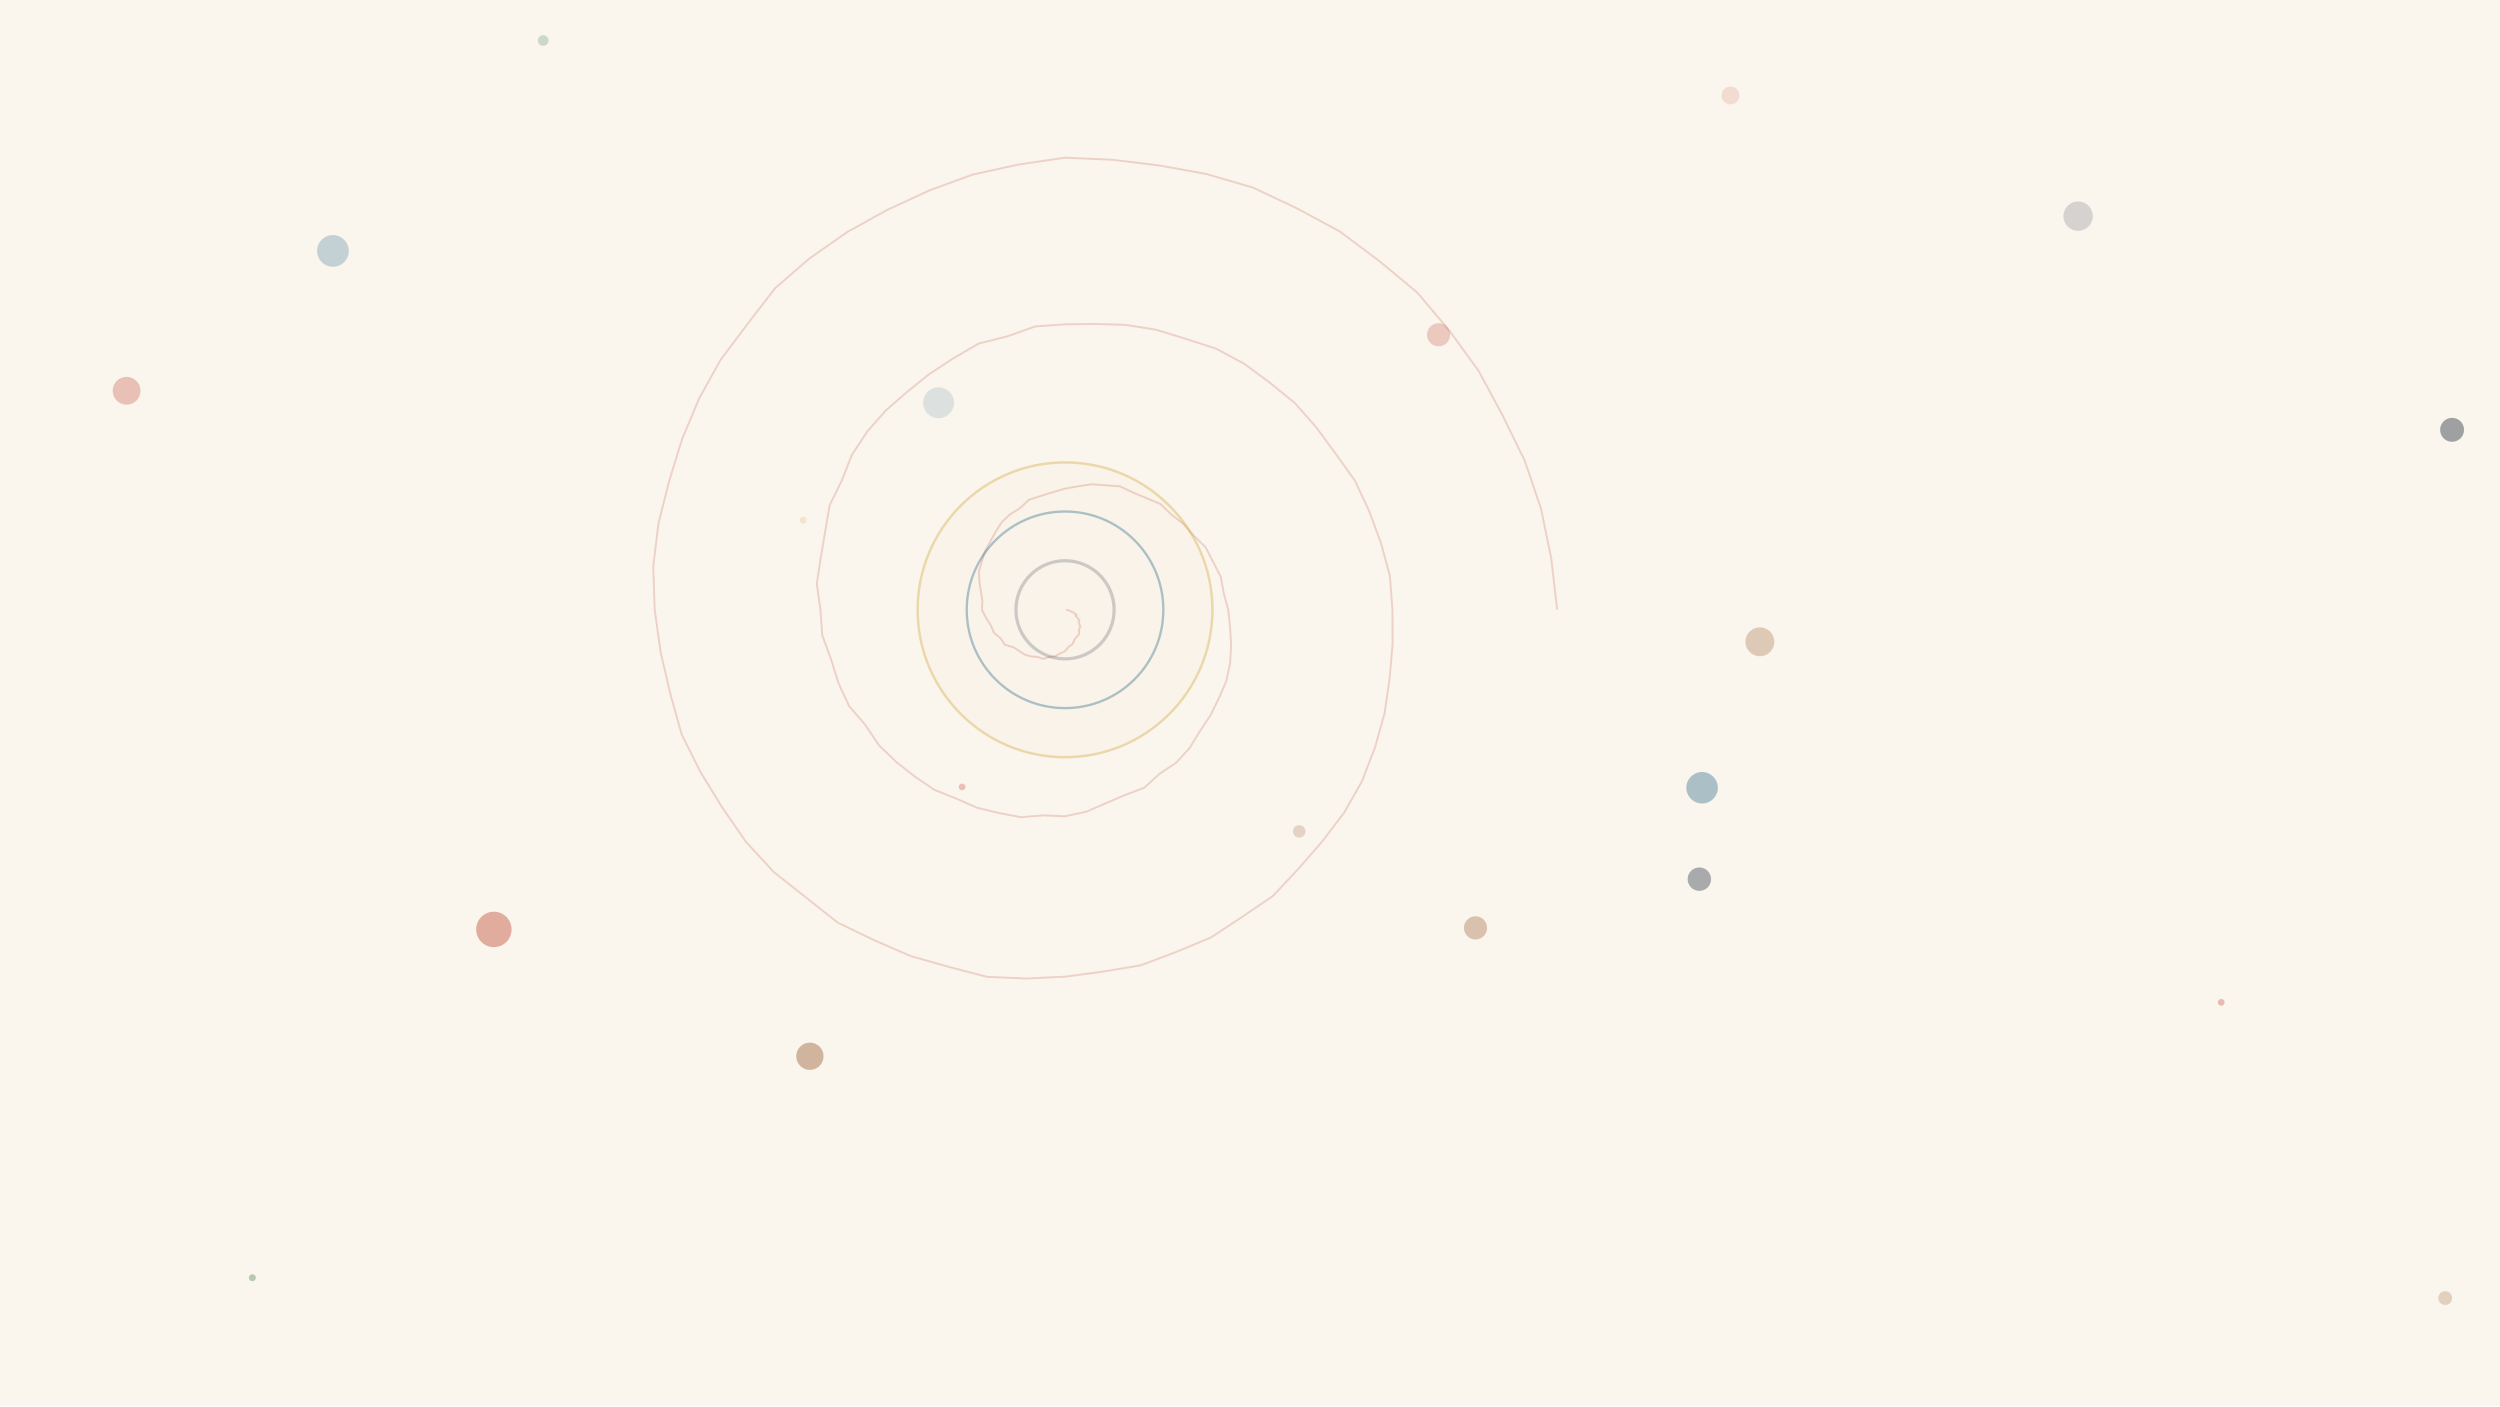
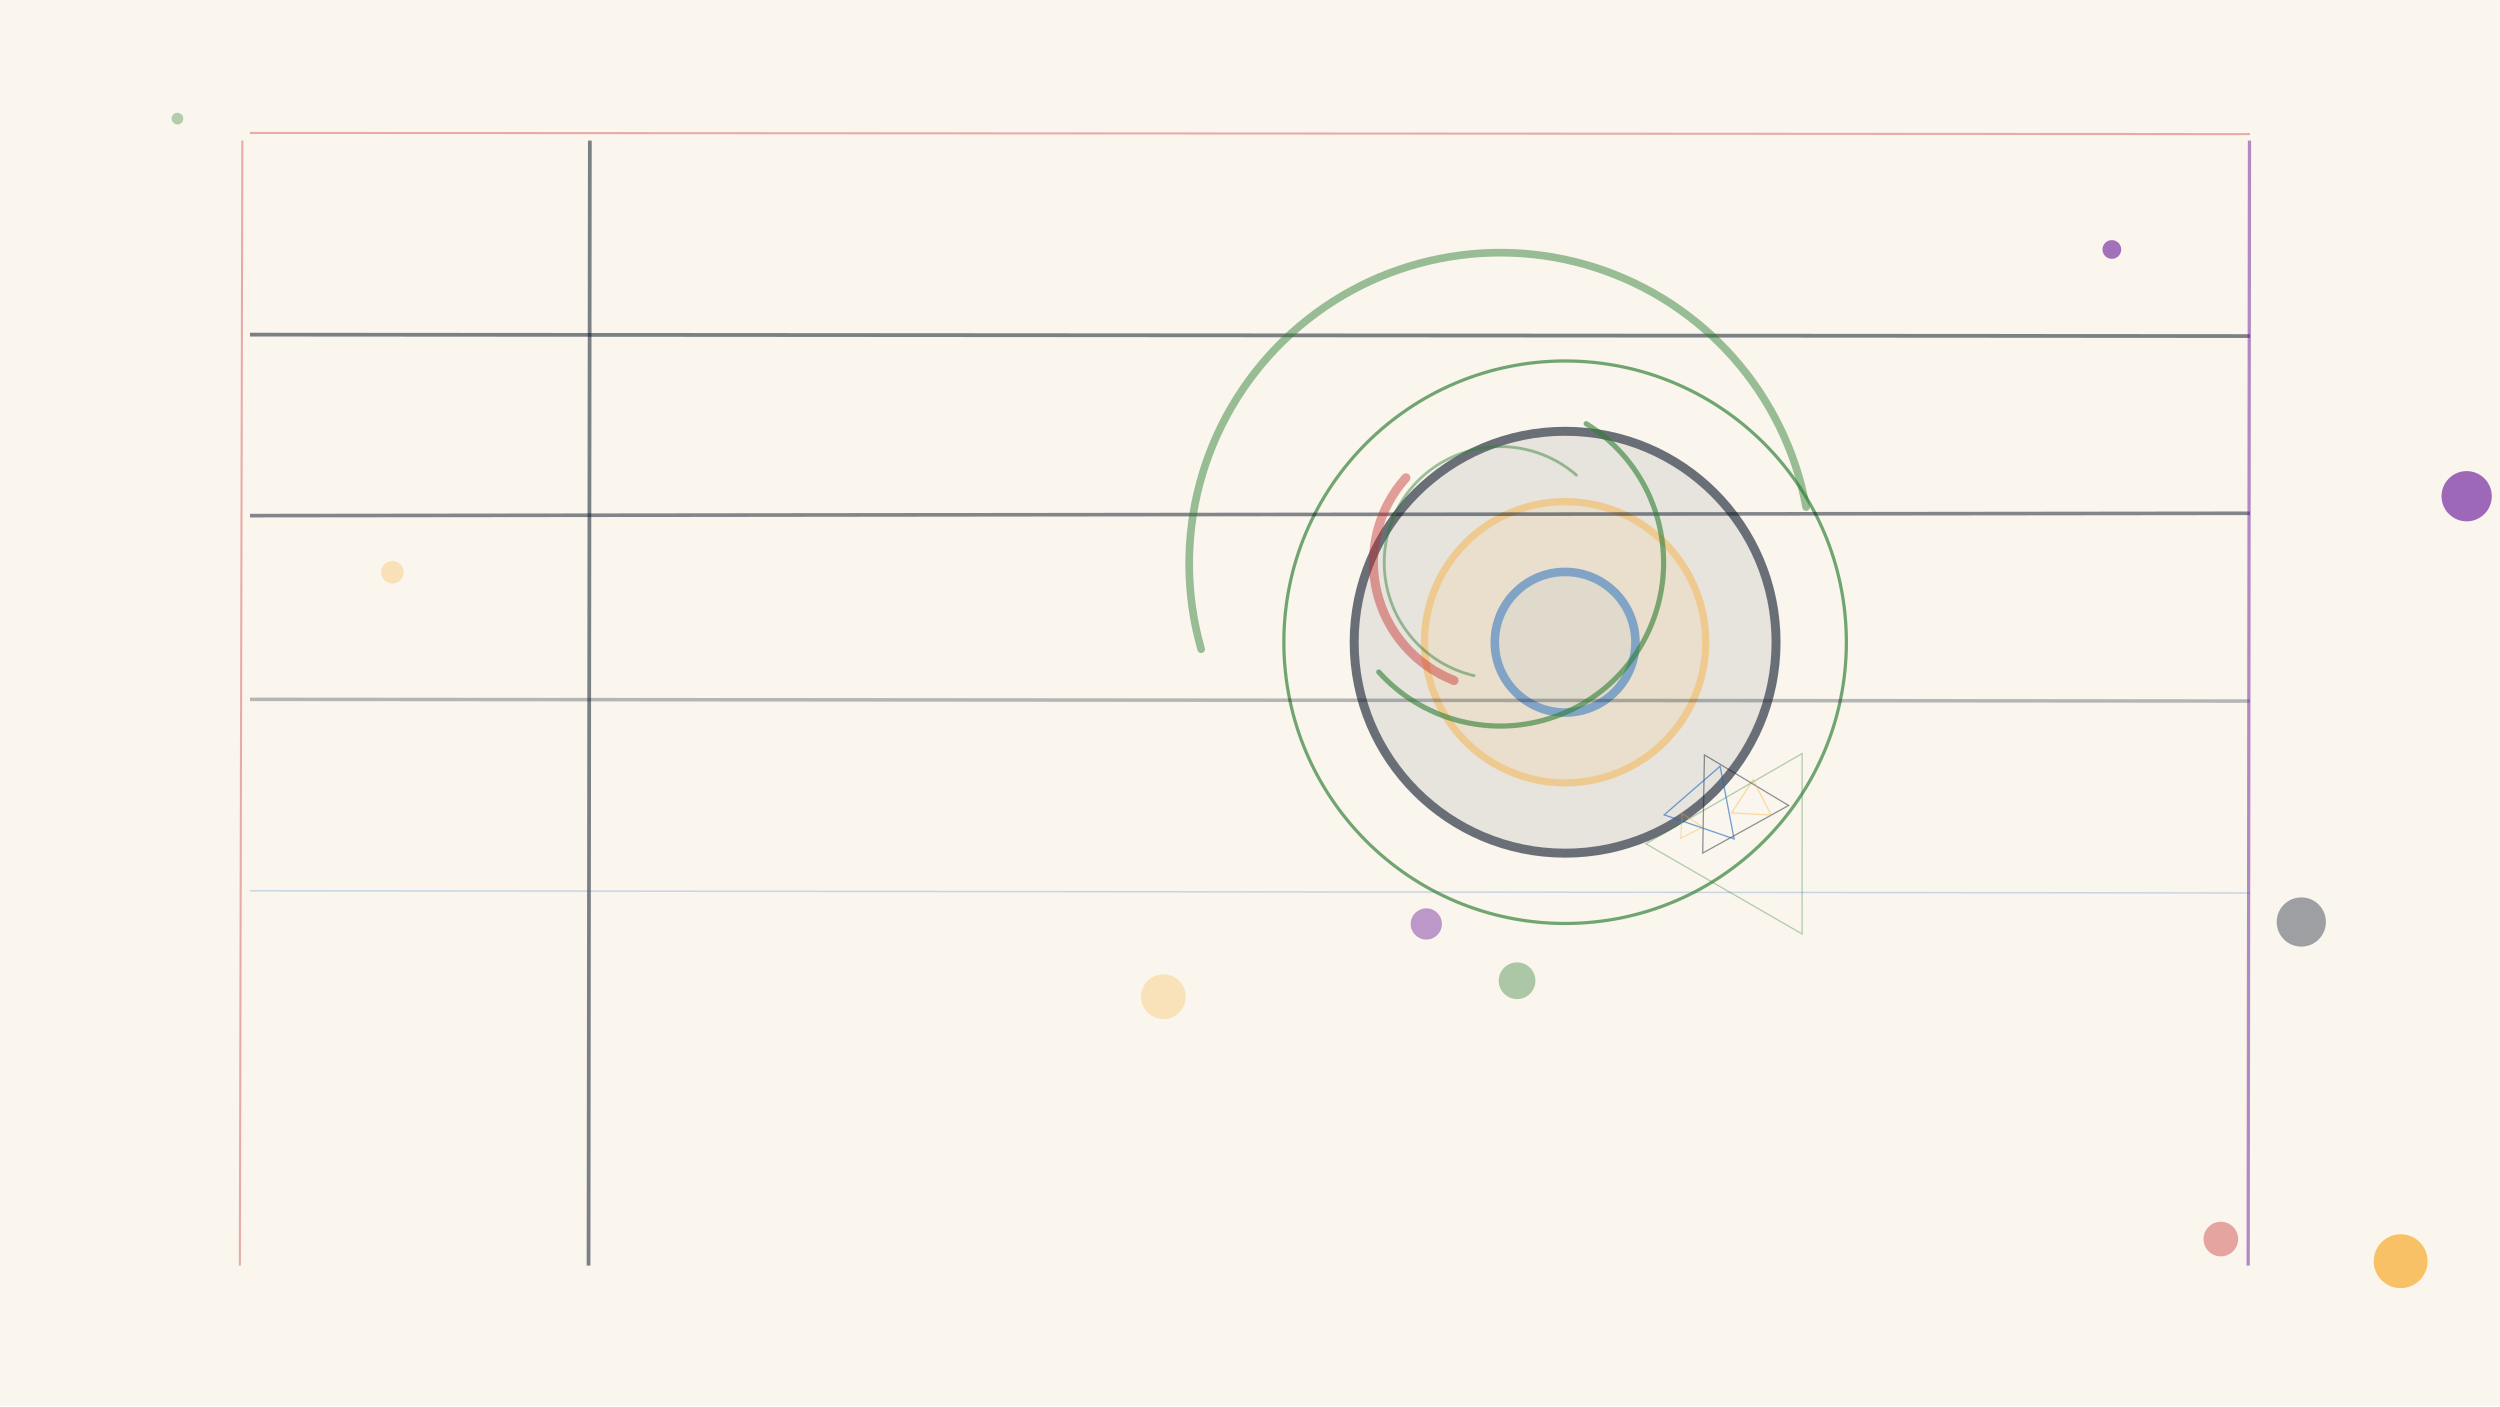
<svg xmlns="http://www.w3.org/2000/svg" viewBox="0 0 1920 1080" width="1920" height="1080">
  <rect width="1920" height="1080" fill="#FAF6EE" />
-   <polyline points="818.8,468.3 820.4,468.6 821.4,469.1 824.4,470.4 826.8,472.3 826.1,473.0 829.0,476.3 828.4,477.8 829.8,481.4 828.7,483.1 828.7,487.0 827.1,489.0 825.3,491.0 823.6,494.8 820.9,496.5 817.9,500.2 814.4,501.7 810.4,504.0 806.2,504.5 801.1,506.1 797.1,504.5 791.9,504.2 787.0,502.7 782.8,500.0 778.3,497.1 771.6,495.1 768.6,490.3 763.4,486.0 761.0,480.4 757.4,474.7 754.1,468.3 754.5,461.7 753.4,454.6 752.2,447.0 751.8,438.9 754.0,431.4 756.3,423.6 760.3,416.4 764.4,408.8 769.2,401.2 775.6,395.1 783.2,390.4 790.4,383.7 799.3,380.9 808.5,378.0 817.9,375.3 827.9,373.5 838.4,371.9 849.0,372.7 860.2,373.5 870.0,378.2 880.3,382.5 891.1,387.0 899.4,395.0 908.8,402.3 916.7,411.3 925.9,420.3 931.6,431.4 937.5,442.9 939.8,455.5 943.3,468.3 944.7,481.7 945.5,495.5 944.7,509.5 941.7,523.4 936.0,536.5 929.6,549.4 921.5,561.6 913.6,574.5 903.3,585.8 890.6,594.2 878.8,605.0 864.1,610.5 849.5,616.8 834.2,623.4 817.9,626.9 801.4,626.2 784.1,627.6 767.2,624.4 750.3,620.3 734.3,613.3 717.5,606.5 702.6,596.4 688.2,585.1 674.9,572.2 664.6,556.8 652.1,542.2 644.0,524.8 638.3,506.5 631.5,487.9 630.1,468.3 627.3,448.3 630.3,428.5 633.7,408.5 637.2,387.9 646.4,369.3 654.2,349.4 666.0,331.5 680.2,315.3 696.5,301.1 713.5,287.4 732.0,275.3 751.5,263.9 773.3,258.4 795.1,250.7 817.9,249.1 841.0,248.8 864.4,249.5 887.8,253.2 910.6,260.2 933.8,267.7 955.3,279.2 975.1,293.8 994.4,309.5 1010.9,328.2 1025.7,348.4 1040.6,369.2 1051.5,392.5 1060.5,416.8 1067.4,442.1 1069.4,468.3 1069.5,494.8 1067.2,521.3 1063.3,548.1 1055.9,574.3 1046.0,600.0 1032.3,624.1 1015.5,646.2 997.1,667.3 977.6,688.1 954.1,704.1 930.0,720.0 903.3,731.1 876.0,741.4 847.1,746.2 817.9,750.1 788.2,751.5 758.0,750.2 728.8,742.6 699.5,734.3 671.4,722.1 643.4,708.6 619.0,689.3 594.2,669.7 572.8,646.4 554.8,620.3 538.0,593.0 523.5,564.0 514.8,532.8 507.4,501.0 502.8,468.3 501.7,435.1 505.7,402.0 513.9,369.5 523.8,337.4 536.9,306.1 553.5,276.2 574.1,248.8 595.4,221.2 621.8,198.4 650.5,178.3 681.2,161.3 713.4,146.4 746.9,134.1 782.0,126.4 817.9,121.1 854.3,122.7 890.5,127.1 926.7,133.7 962.3,144.1 996.0,160.0 1029.0,177.8 1059.2,200.4 1088.5,224.7 1113.1,253.9 1135.6,284.9 1153.9,318.8 1170.9,353.6 1183.5,390.6 1191.4,429.1 1195.9,468.3" fill="none" stroke="#B7311A" stroke-width="1.5" opacity="0.19" />
-   <circle cx="817.942" cy="468.331" r="113.2" fill="#D4A843" fill-opacity="0.08" stroke="#D4A843" stroke-width="1.9" opacity="0.40" />
-   <circle cx="817.942" cy="468.331" r="75.5" fill="none" fill-opacity="0.00" stroke="#1B5E80" stroke-width="1.8" opacity="0.35" />
-   <circle cx="817.942" cy="468.331" r="37.7" fill="none" fill-opacity="0.00" stroke="#0A1628" stroke-width="2.5" opacity="0.19" />
-   <circle cx="1596.0" cy="166.0" r="11.3" fill="#0A1628" opacity="0.16" />
-   <circle cx="1883.2" cy="330.1" r="9.2" fill="#0A1628" opacity="0.38" />
-   <circle cx="1705.9" cy="769.8" r="2.6" fill="#B7311A" opacity="0.30" />
-   <circle cx="1104.8" cy="257.1" r="8.9" fill="#B7311A" opacity="0.23" />
-   <circle cx="997.8" cy="638.5" r="4.8" fill="#8B4513" opacity="0.20" />
-   <circle cx="1133.2" cy="712.6" r="8.9" fill="#8B4513" opacity="0.30" />
-   <circle cx="193.8" cy="981.3" r="2.7" fill="#2B7038" opacity="0.33" />
-   <circle cx="379.3" cy="713.8" r="13.6" fill="#B7311A" opacity="0.38" />
-   <circle cx="1307.2" cy="605.0" r="12.1" fill="#1B5E80" opacity="0.36" />
-   <circle cx="1329.0" cy="73.3" r="6.9" fill="#B7311A" opacity="0.13" />
-   <circle cx="97.2" cy="300.1" r="10.7" fill="#B7311A" opacity="0.27" />
-   <circle cx="720.8" cy="309.3" r="11.9" fill="#1B5E80" opacity="0.14" />
-   <circle cx="738.9" cy="604.4" r="2.6" fill="#B7311A" opacity="0.27" />
-   <circle cx="1351.6" cy="492.9" r="11.1" fill="#8B4513" opacity="0.25" />
-   <circle cx="1305.1" cy="675.2" r="9.0" fill="#0A1628" opacity="0.34" />
-   <circle cx="417.2" cy="31.1" r="4.1" fill="#2B7038" opacity="0.22" />
-   <circle cx="1877.9" cy="996.9" r="5.3" fill="#8B4513" opacity="0.22" />
-   <circle cx="622.0" cy="811.2" r="10.5" fill="#8B4513" opacity="0.37" />
-   <circle cx="255.7" cy="192.7" r="12.2" fill="#1B5E80" opacity="0.24" />
-   <circle cx="616.8" cy="399.5" r="2.6" fill="#D4A843" opacity="0.22" />
+   <circle cx="1202.008" cy="493.231" r="216.0" fill="none" fill-opacity="0.00" stroke="#2E7D32" stroke-width="2.5" opacity="0.67" />
+   <circle cx="1202.008" cy="493.231" r="162.0" fill="#0A1628" fill-opacity="0.13" stroke="#0A1628" stroke-width="6.9" opacity="0.60" />
+   <circle cx="1202.008" cy="493.231" r="108.0" fill="#F9A825" fill-opacity="0.23" stroke="#F9A825" stroke-width="5.6" opacity="0.42" />
+   <circle cx="1202.008" cy="493.231" r="54.0" fill="#1565C0" fill-opacity="0.10" stroke="#1565C0" stroke-width="6.6" opacity="0.49" />
+   <line x1="192" y1="102.1" x2="1728" y2="103.0" stroke="#C62828" stroke-width="1.6" opacity="0.36" />
+   <line x1="186.1" y1="108" x2="184.2" y2="972" stroke="#C62828" stroke-width="1.6" opacity="0.36" />
+   <line x1="192" y1="257.0" x2="1728" y2="258.1" stroke="#0A1628" stroke-width="2.9" opacity="0.53" />
+   <line x1="453.0" y1="108" x2="452.0" y2="972" stroke="#0A1628" stroke-width="2.9" opacity="0.53" />
+   <line x1="192" y1="396.0" x2="1728" y2="394.2" stroke="#0A1628" stroke-width="2.8" opacity="0.50" />
+   <line x1="192" y1="537.1" x2="1728" y2="538.4" stroke="#0A1628" stroke-width="2.7" opacity="0.29" />
+   <line x1="192" y1="684.1" x2="1728" y2="685.8" stroke="#1565C0" stroke-width="1.2" opacity="0.22" />
+   <line x1="1727.6" y1="108" x2="1726.6" y2="972" stroke="#6A1B9A" stroke-width="2.5" opacity="0.50" />
+   <path d="M 922.5 498.6 A 238.9 238.9 0 1 1 1387.1 389.4" fill="none" stroke="#2E7D32" stroke-width="5.9" opacity="0.48" stroke-linecap="round" />
+   <path d="M 1116.7 522.6 A 97.3 97.3 0 0 1 1079.7 367.0" fill="none" stroke="#C62828" stroke-width="7.0" opacity="0.43" stroke-linecap="round" />
+   <path d="M 1218.2 325.4 A 125.5 125.5 0 1 1 1058.9 516.1" fill="none" stroke="#2E7D32" stroke-width="4.0" opacity="0.60" stroke-linecap="round" />
+   <path d="M 1132.1 518.9 A 89.1 89.1 0 1 1 1210.7 364.9" fill="none" stroke="#2E7D32" stroke-width="2.2" opacity="0.46" stroke-linecap="round" />
+   <circle cx="301.4" cy="439.5" r="8.7" fill="#F9A825" opacity="0.27" />
+   <circle cx="1767.4" cy="708.1" r="18.9" fill="#0A1628" opacity="0.39" />
+   <circle cx="893.5" cy="765.5" r="17.2" fill="#F9A825" opacity="0.26" />
+   <circle cx="1705.6" cy="951.6" r="13.3" fill="#C62828" opacity="0.40" />
+   <circle cx="1095.4" cy="709.6" r="12.0" fill="#6A1B9A" opacity="0.43" />
+   <circle cx="136.3" cy="91.1" r="4.5" fill="#2E7D32" opacity="0.35" />
+   <circle cx="1843.7" cy="968.6" r="20.7" fill="#F9A825" opacity="0.68" />
+   <circle cx="1621.9" cy="191.6" r="7.2" fill="#6A1B9A" opacity="0.61" />
+   <circle cx="1165.1" cy="753.2" r="14.1" fill="#2E7D32" opacity="0.39" />
+   <circle cx="1894.4" cy="381.1" r="19.3" fill="#6A1B9A" opacity="0.65" />
+   <polygon points="1344.0,568.0 1413.3,688.0 1274.7,688.0" fill="none" stroke="#2E7D32" stroke-width="1" opacity="0.36" transform="rotate(150 1344 648)" />
+   <polygon points="1330.1,574.3 1367.8,639.6 1292.4,639.6" fill="none" stroke="#0A1628" stroke-width="1" opacity="0.45" transform="rotate(91 1330.096 617.8391)" />
+   <polygon points="1345.5,598.8 1360.7,625.1 1330.3,625.1" fill="none" stroke="#F9A825" stroke-width="1" opacity="0.39" transform="rotate(243 1345.505 616.3603)" />
+   <polygon points="1310.3,586.7 1338.7,635.9 1281.8,635.9" fill="none" stroke="#1565C0" stroke-width="1" opacity="0.61" transform="rotate(139 1310.282 619.5223)" />
+   <polygon points="1296.9,623.7 1306.3,640.1 1287.4,640.1" fill="none" stroke="#F9A825" stroke-width="1" opacity="0.34" transform="rotate(93 1296.863 634.6044)" />
</svg>
